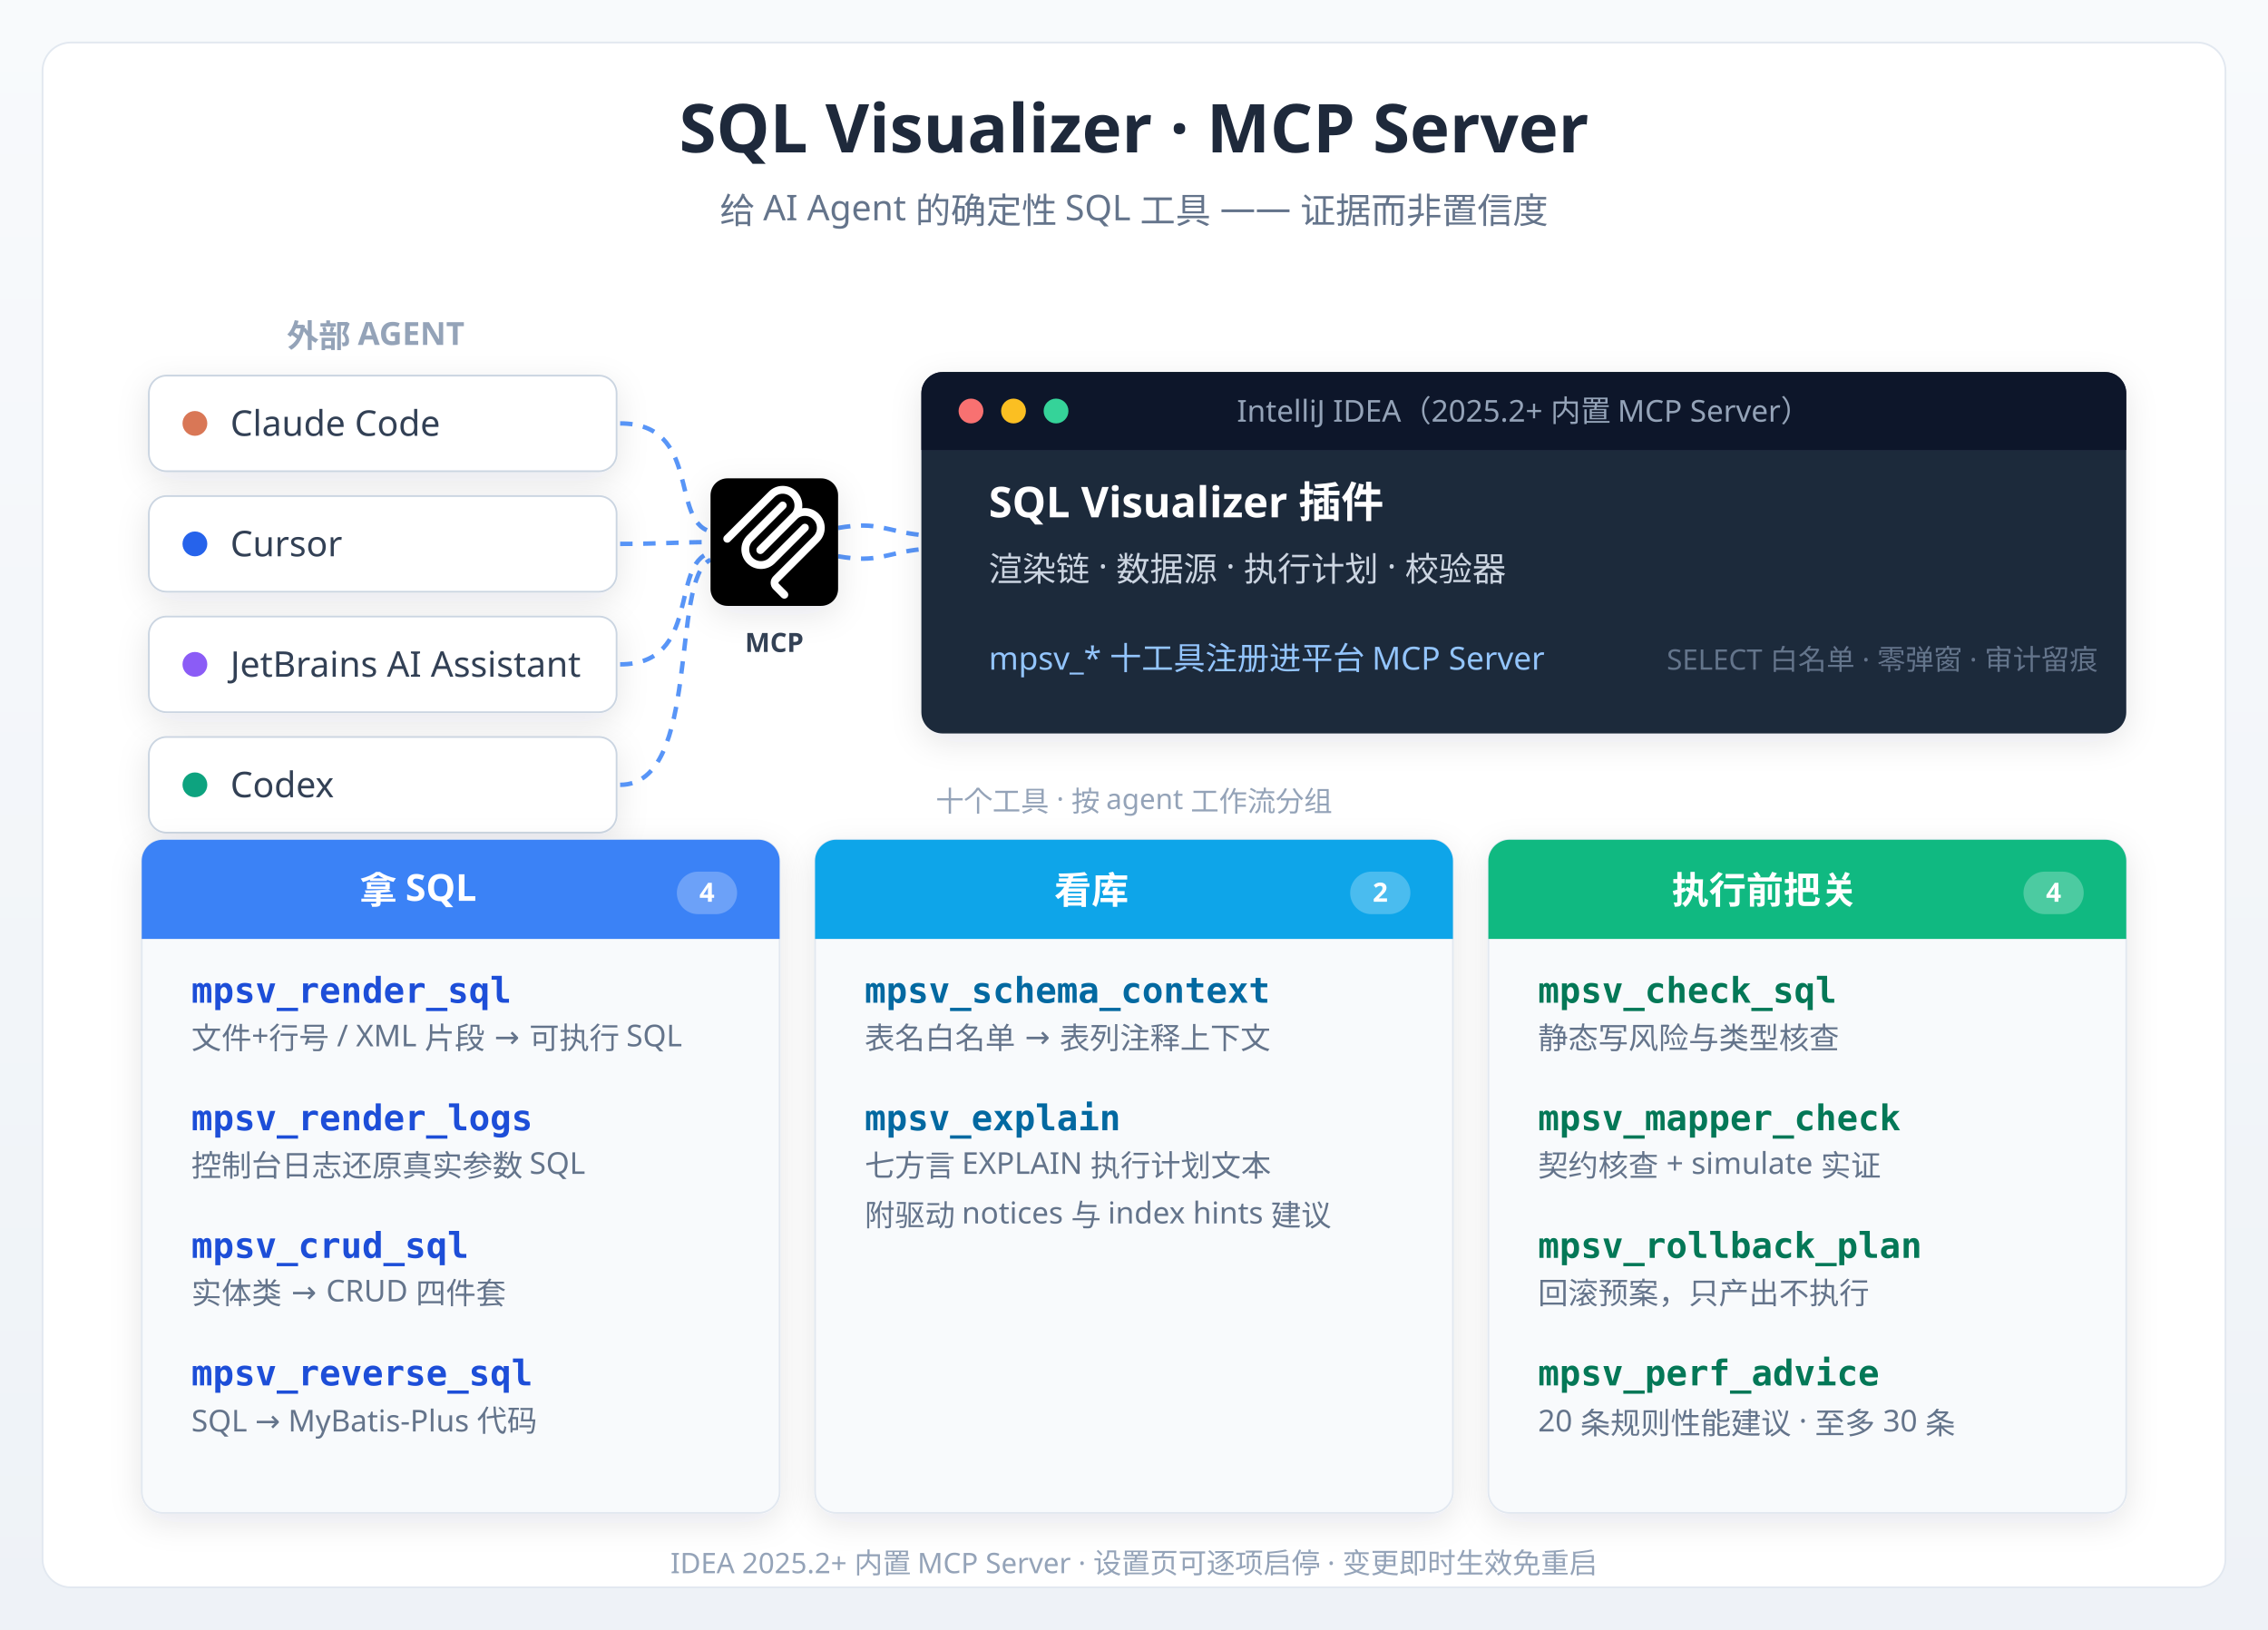
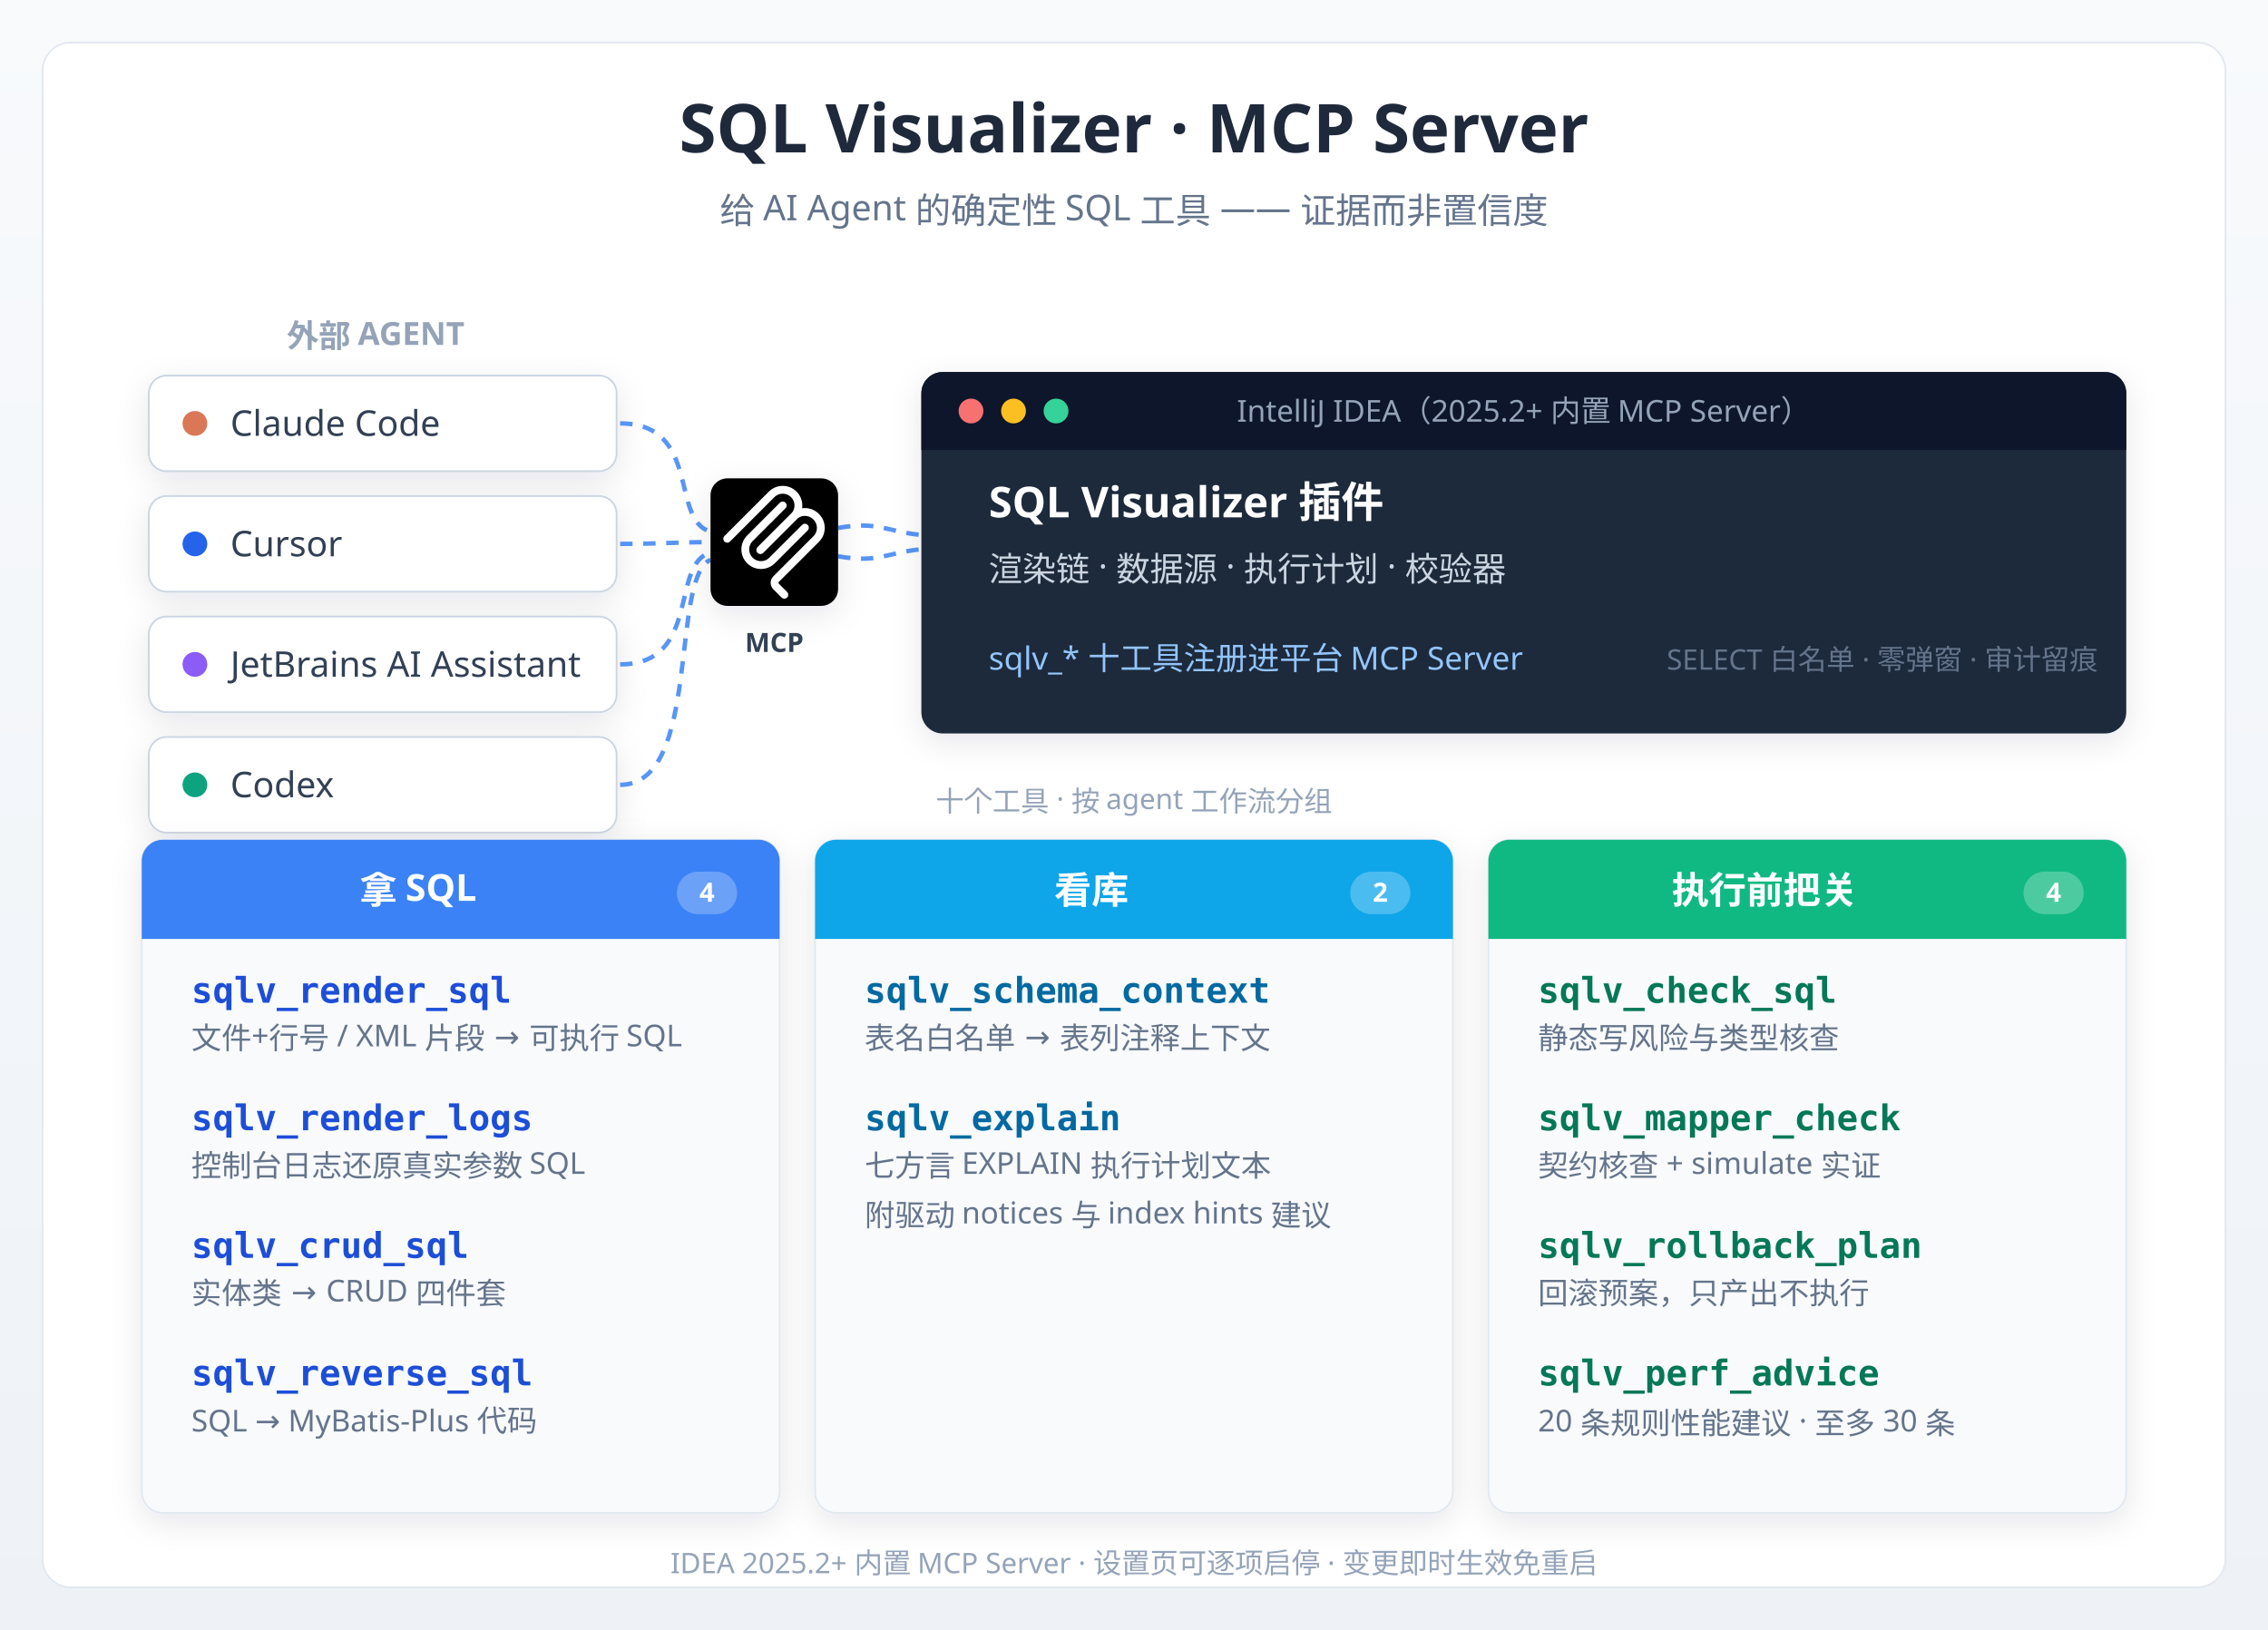
<svg xmlns="http://www.w3.org/2000/svg" width="1280" height="920" viewBox="0 0 1280 920">
  <defs>
    <linearGradient id="bg" x1="0" y1="0" x2="0" y2="1">
      <stop offset="0" stop-color="#f8fafc" />
      <stop offset="1" stop-color="#eef2f7" />
    </linearGradient>
    <linearGradient id="mcp" x1="0" y1="0" x2="0" y2="1">
      <stop offset="0" stop-color="#60a5fa" />
      <stop offset="1" stop-color="#2563eb" />
    </linearGradient>
    <filter id="ds" x="-30%" y="-30%" width="160%" height="160%">
      <feDropShadow dx="0" dy="5" stdDeviation="9" flood-color="#0f172a" flood-opacity="0.10" />
    </filter>
  </defs>
  <rect width="1280" height="920" fill="url(#bg)" />
  <rect x="24" y="24" width="1232" height="872" rx="16" fill="#ffffff" stroke="#e2e8f0" />
  <text x="640" y="86" text-anchor="middle" font-family="system-ui, 'Segoe UI', sans-serif" font-size="38" font-weight="700" fill="#1e293b">SQL Visualizer · MCP Server</text>
  <text x="640" y="126" text-anchor="middle" font-family="system-ui, 'Segoe UI', sans-serif" font-size="20" fill="#64748b">给 AI Agent 的确定性 SQL 工具 —— 证据而非置信度</text>
  <g font-family="system-ui, 'Segoe UI', sans-serif">
    <text x="212" y="196" text-anchor="middle" font-size="18" font-weight="600" fill="#94a3b8">外部 AGENT</text>
    <g font-size="20" fill="#334155">
      <g filter="url(#ds)">
        <rect x="84" y="212" width="264" height="54" rx="10" fill="#ffffff" stroke="#cbd5e1" />
        <circle cx="110" cy="239" r="7" fill="#d97757" />
        <text x="130" y="246">Claude Code</text>
      </g>
      <g filter="url(#ds)">
        <rect x="84" y="280" width="264" height="54" rx="10" fill="#ffffff" stroke="#cbd5e1" />
        <circle cx="110" cy="307" r="7" fill="#2563eb" />
        <text x="130" y="314">Cursor</text>
      </g>
      <g filter="url(#ds)">
        <rect x="84" y="348" width="264" height="54" rx="10" fill="#ffffff" stroke="#cbd5e1" />
        <circle cx="110" cy="375" r="7" fill="#8b5cf6" />
        <text x="130" y="382">JetBrains AI Assistant</text>
      </g>
      <g filter="url(#ds)">
        <rect x="84" y="416" width="264" height="54" rx="10" fill="#ffffff" stroke="#cbd5e1" />
        <circle cx="110" cy="443" r="7" fill="#10a37f" />
        <text x="130" y="450">Codex</text>
      </g>
    </g>
  </g>
  <g stroke="#3b82f6" stroke-width="2.5" fill="none" stroke-dasharray="7 6" opacity="0.85">
    <path d="M 350 239 C 396 239, 378 294, 401 300" />
    <path d="M 350 307 C 372 307, 384 306, 401 306" />
    <path d="M 350 375 C 396 375, 378 318, 401 312" />
    <path d="M 350 443 C 396 443, 378 326, 401 316" />
    <path d="M 473 298 C 496 294, 500 300, 520 302" />
    <path d="M 473 314 C 496 318, 500 312, 520 310" />
  </g>
  <g filter="url(#ds)">
    <svg x="401" y="270" width="72" height="72" viewBox="0 0 180 180" fill="none">
      <rect width="180" height="180" rx="24" fill="black" />
      <mask id="mcp-official-mask" style="mask-type:luminance" maskUnits="userSpaceOnUse" x="7" y="7" width="166" height="166">
        <path d="M173 7H7V173H173V7Z" fill="white" />
      </mask>
      <g mask="url(#mcp-official-mask)">
        <path d="M23.6 85.253L86.202 22.651C94.846 14.007 108.86 14.007 117.503 22.651C126.147 31.294 126.147 45.308 117.503 53.952L70.225 101.23" stroke="white" stroke-width="11.067" stroke-linecap="round" />
        <path d="M70.879 100.578L117.504 53.952C126.148 45.308 140.163 45.308 148.806 53.952L149.132 54.278C157.776 62.922 157.776 76.936 149.132 85.579L92.514 142.198C89.633 145.079 89.633 149.75 92.514 152.631L104.14 164.257" stroke="white" stroke-width="11.067" stroke-linecap="round" />
        <path d="M101.853 38.301L55.553 84.601C46.909 93.245 46.909 107.258 55.553 115.902C64.197 124.546 78.211 124.546 86.854 115.902L133.154 69.603" stroke="white" stroke-width="11.067" stroke-linecap="round" />
      </g>
    </svg>
  </g>
  <text x="437" y="368" text-anchor="middle" font-family="system-ui, 'Segoe UI', sans-serif" font-size="15" font-weight="600" fill="#334155">MCP</text>
  <g font-family="system-ui, 'Segoe UI', sans-serif" filter="url(#ds)">
    <rect x="520" y="210" width="680" height="204" rx="12" fill="#1e293b" />
    <path d="M 520 222 a 12 12 0 0 1 12 -12 h 656 a 12 12 0 0 1 12 12 v 32 h -680 z" fill="#0f172a" />
    <circle cx="548" cy="232" r="7" fill="#f87171" />
    <circle cx="572" cy="232" r="7" fill="#fbbf24" />
    <circle cx="596" cy="232" r="7" fill="#34d399" />
    <text x="860" y="238" text-anchor="middle" font-size="17" fill="#94a3b8">IntelliJ IDEA（2025.2+ 内置 MCP Server）</text>
    <text x="558" y="292" font-size="24" font-weight="600" fill="#ffffff">SQL Visualizer 插件</text>
    <text x="558" y="328" font-size="19" fill="#cbd5e1">渲染链 · 数据源 · 执行计划 · 校验器</text>
-     <text x="558" y="378" font-size="18" fill="#93c5fd">mpsv_* 十工具注册进平台 MCP Server</text>
+     <text x="558" y="378" font-size="18" fill="#93c5fd">sqlv_* 十工具注册进平台 MCP Server</text>
    <text x="1184" y="378" text-anchor="end" font-size="16" fill="#64748b">SELECT 白名单 · 零弹窗 · 审计留痕</text>
  </g>
  <text x="640" y="458" text-anchor="middle" font-family="system-ui, 'Segoe UI', sans-serif" font-size="16" fill="#94a3b8">十个工具 · 按 agent 工作流分组</text>
  <g font-family="system-ui, 'Segoe UI', sans-serif">
    <g filter="url(#ds)">
      <rect x="80" y="474" width="360" height="380" rx="12" fill="#f8fafc" stroke="#e2e8f0" />
    </g>
    <path d="M 80 530 v -44 a 12 12 0 0 1 12 -12 h 336 a 12 12 0 0 1 12 12 v 44 z" fill="#3b82f6" />
    <text x="236" y="510" text-anchor="middle" font-size="21" font-weight="600" fill="#ffffff">拿 SQL</text>
    <rect x="382" y="492" width="34" height="24" rx="12" fill="#ffffff" opacity="0.25" />
    <text x="399" y="509" text-anchor="middle" font-size="15" font-weight="600" fill="#ffffff">4</text>
    <g font-size="20" font-weight="600" fill="#1d4ed8" font-family="Consolas, 'JetBrains Mono', monospace">
-       <text x="108" y="566">mpsv_render_sql</text>
-       <text x="108" y="638">mpsv_render_logs</text>
-       <text x="108" y="710">mpsv_crud_sql</text>
-       <text x="108" y="782">mpsv_reverse_sql</text>
+       <text x="108" y="566">sqlv_render_sql</text>
+       <text x="108" y="638">sqlv_render_logs</text>
+       <text x="108" y="710">sqlv_crud_sql</text>
+       <text x="108" y="782">sqlv_reverse_sql</text>
    </g>
    <g font-size="17" fill="#64748b">
      <text x="108" y="592">文件+行号 / XML 片段 → 可执行 SQL</text>
      <text x="108" y="664">控制台日志还原真实参数 SQL</text>
      <text x="108" y="736">实体类 → CRUD 四件套</text>
      <text x="108" y="808">SQL → MyBatis-Plus 代码</text>
    </g>
    <g filter="url(#ds)">
      <rect x="460" y="474" width="360" height="380" rx="12" fill="#f8fafc" stroke="#e2e8f0" />
    </g>
    <path d="M 460 530 v -44 a 12 12 0 0 1 12 -12 h 336 a 12 12 0 0 1 12 12 v 44 z" fill="#0ea5e9" />
    <text x="616" y="510" text-anchor="middle" font-size="21" font-weight="600" fill="#ffffff">看库</text>
    <rect x="762" y="492" width="34" height="24" rx="12" fill="#ffffff" opacity="0.25" />
    <text x="779" y="509" text-anchor="middle" font-size="15" font-weight="600" fill="#ffffff">2</text>
    <g font-size="20" font-weight="600" fill="#0369a1" font-family="Consolas, 'JetBrains Mono', monospace">
-       <text x="488" y="566">mpsv_schema_context</text>
-       <text x="488" y="638">mpsv_explain</text>
+       <text x="488" y="566">sqlv_schema_context</text>
+       <text x="488" y="638">sqlv_explain</text>
    </g>
    <g font-size="17" fill="#64748b">
      <text x="488" y="592">表名白名单 → 表列注释上下文</text>
      <text x="488" y="664">七方言 EXPLAIN 执行计划文本</text>
      <text x="488" y="692">附驱动 notices 与 index hints 建议</text>
    </g>
    <g filter="url(#ds)">
      <rect x="840" y="474" width="360" height="380" rx="12" fill="#f8fafc" stroke="#e2e8f0" />
    </g>
    <path d="M 840 530 v -44 a 12 12 0 0 1 12 -12 h 336 a 12 12 0 0 1 12 12 v 44 z" fill="#10b981" />
    <text x="996" y="510" text-anchor="middle" font-size="21" font-weight="600" fill="#ffffff">执行前把关</text>
    <rect x="1142" y="492" width="34" height="24" rx="12" fill="#ffffff" opacity="0.25" />
    <text x="1159" y="509" text-anchor="middle" font-size="15" font-weight="600" fill="#ffffff">4</text>
    <g font-size="20" font-weight="600" fill="#047857" font-family="Consolas, 'JetBrains Mono', monospace">
-       <text x="868" y="566">mpsv_check_sql</text>
-       <text x="868" y="638">mpsv_mapper_check</text>
-       <text x="868" y="710">mpsv_rollback_plan</text>
-       <text x="868" y="782">mpsv_perf_advice</text>
+       <text x="868" y="566">sqlv_check_sql</text>
+       <text x="868" y="638">sqlv_mapper_check</text>
+       <text x="868" y="710">sqlv_rollback_plan</text>
+       <text x="868" y="782">sqlv_perf_advice</text>
    </g>
    <g font-size="17" fill="#64748b">
      <text x="868" y="592">静态写风险与类型核查</text>
      <text x="868" y="664">契约核查 + simulate 实证</text>
      <text x="868" y="736">回滚预案，只产出不执行</text>
      <text x="868" y="808">20 条规则性能建议 · 至多 30 条</text>
    </g>
  </g>
  <text x="640" y="888" text-anchor="middle" font-family="system-ui, 'Segoe UI', sans-serif" font-size="16" fill="#94a3b8">IDEA 2025.2+ 内置 MCP Server · 设置页可逐项启停 · 变更即时生效免重启</text>
</svg>
